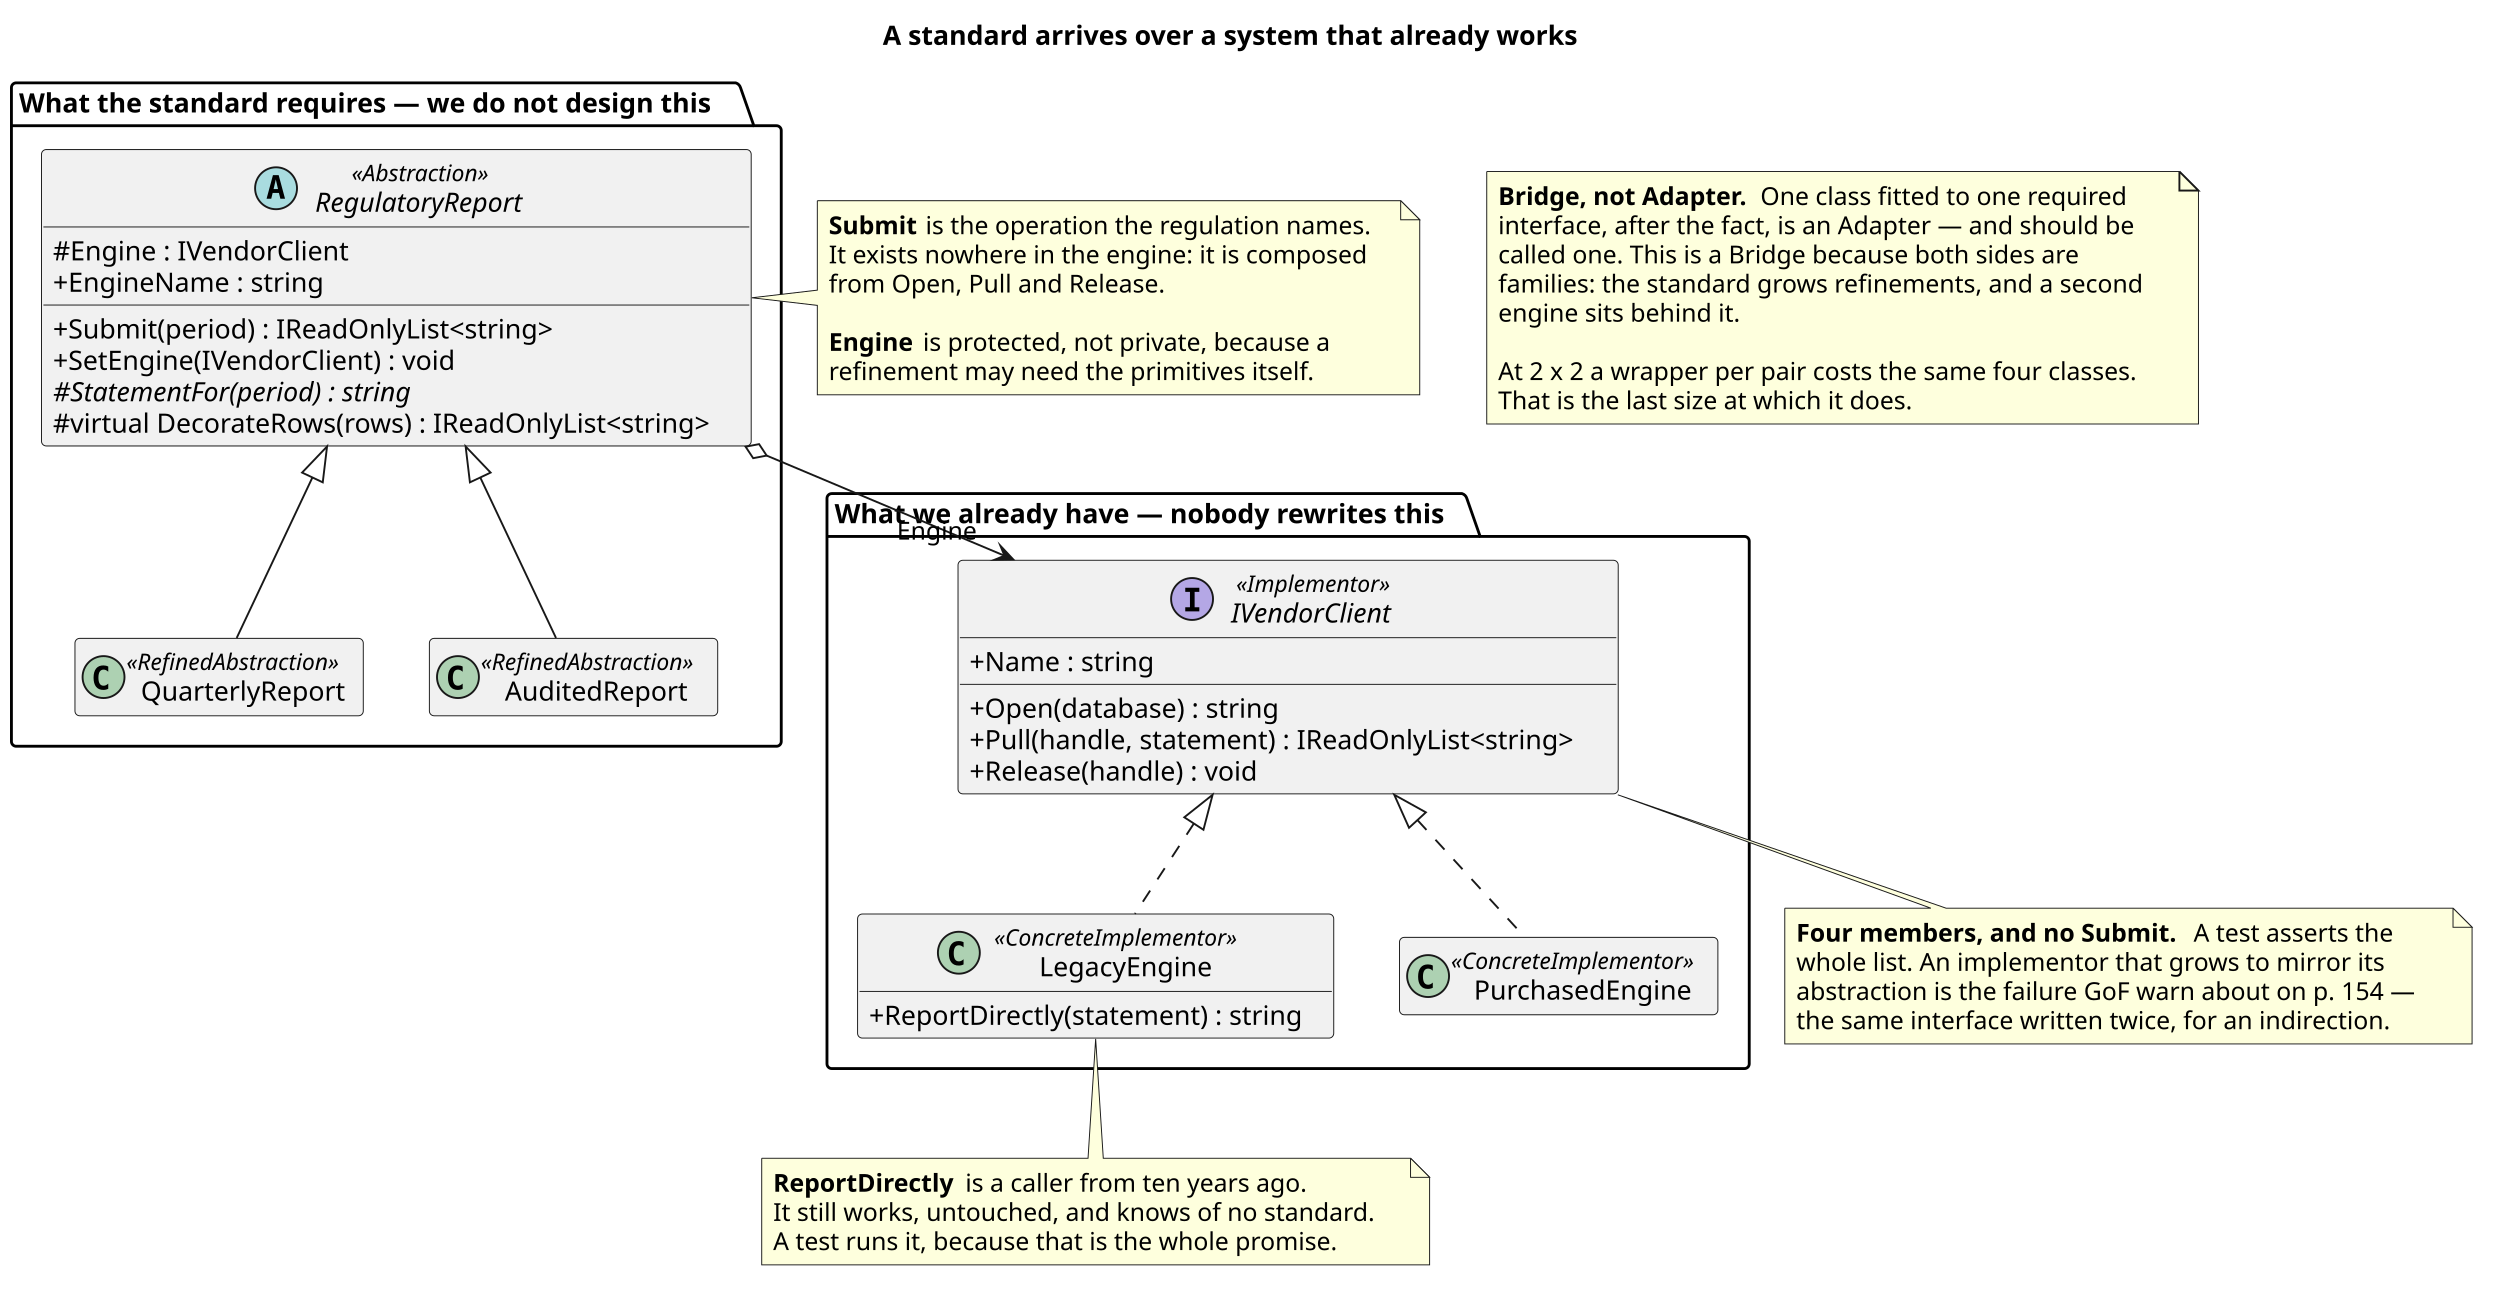
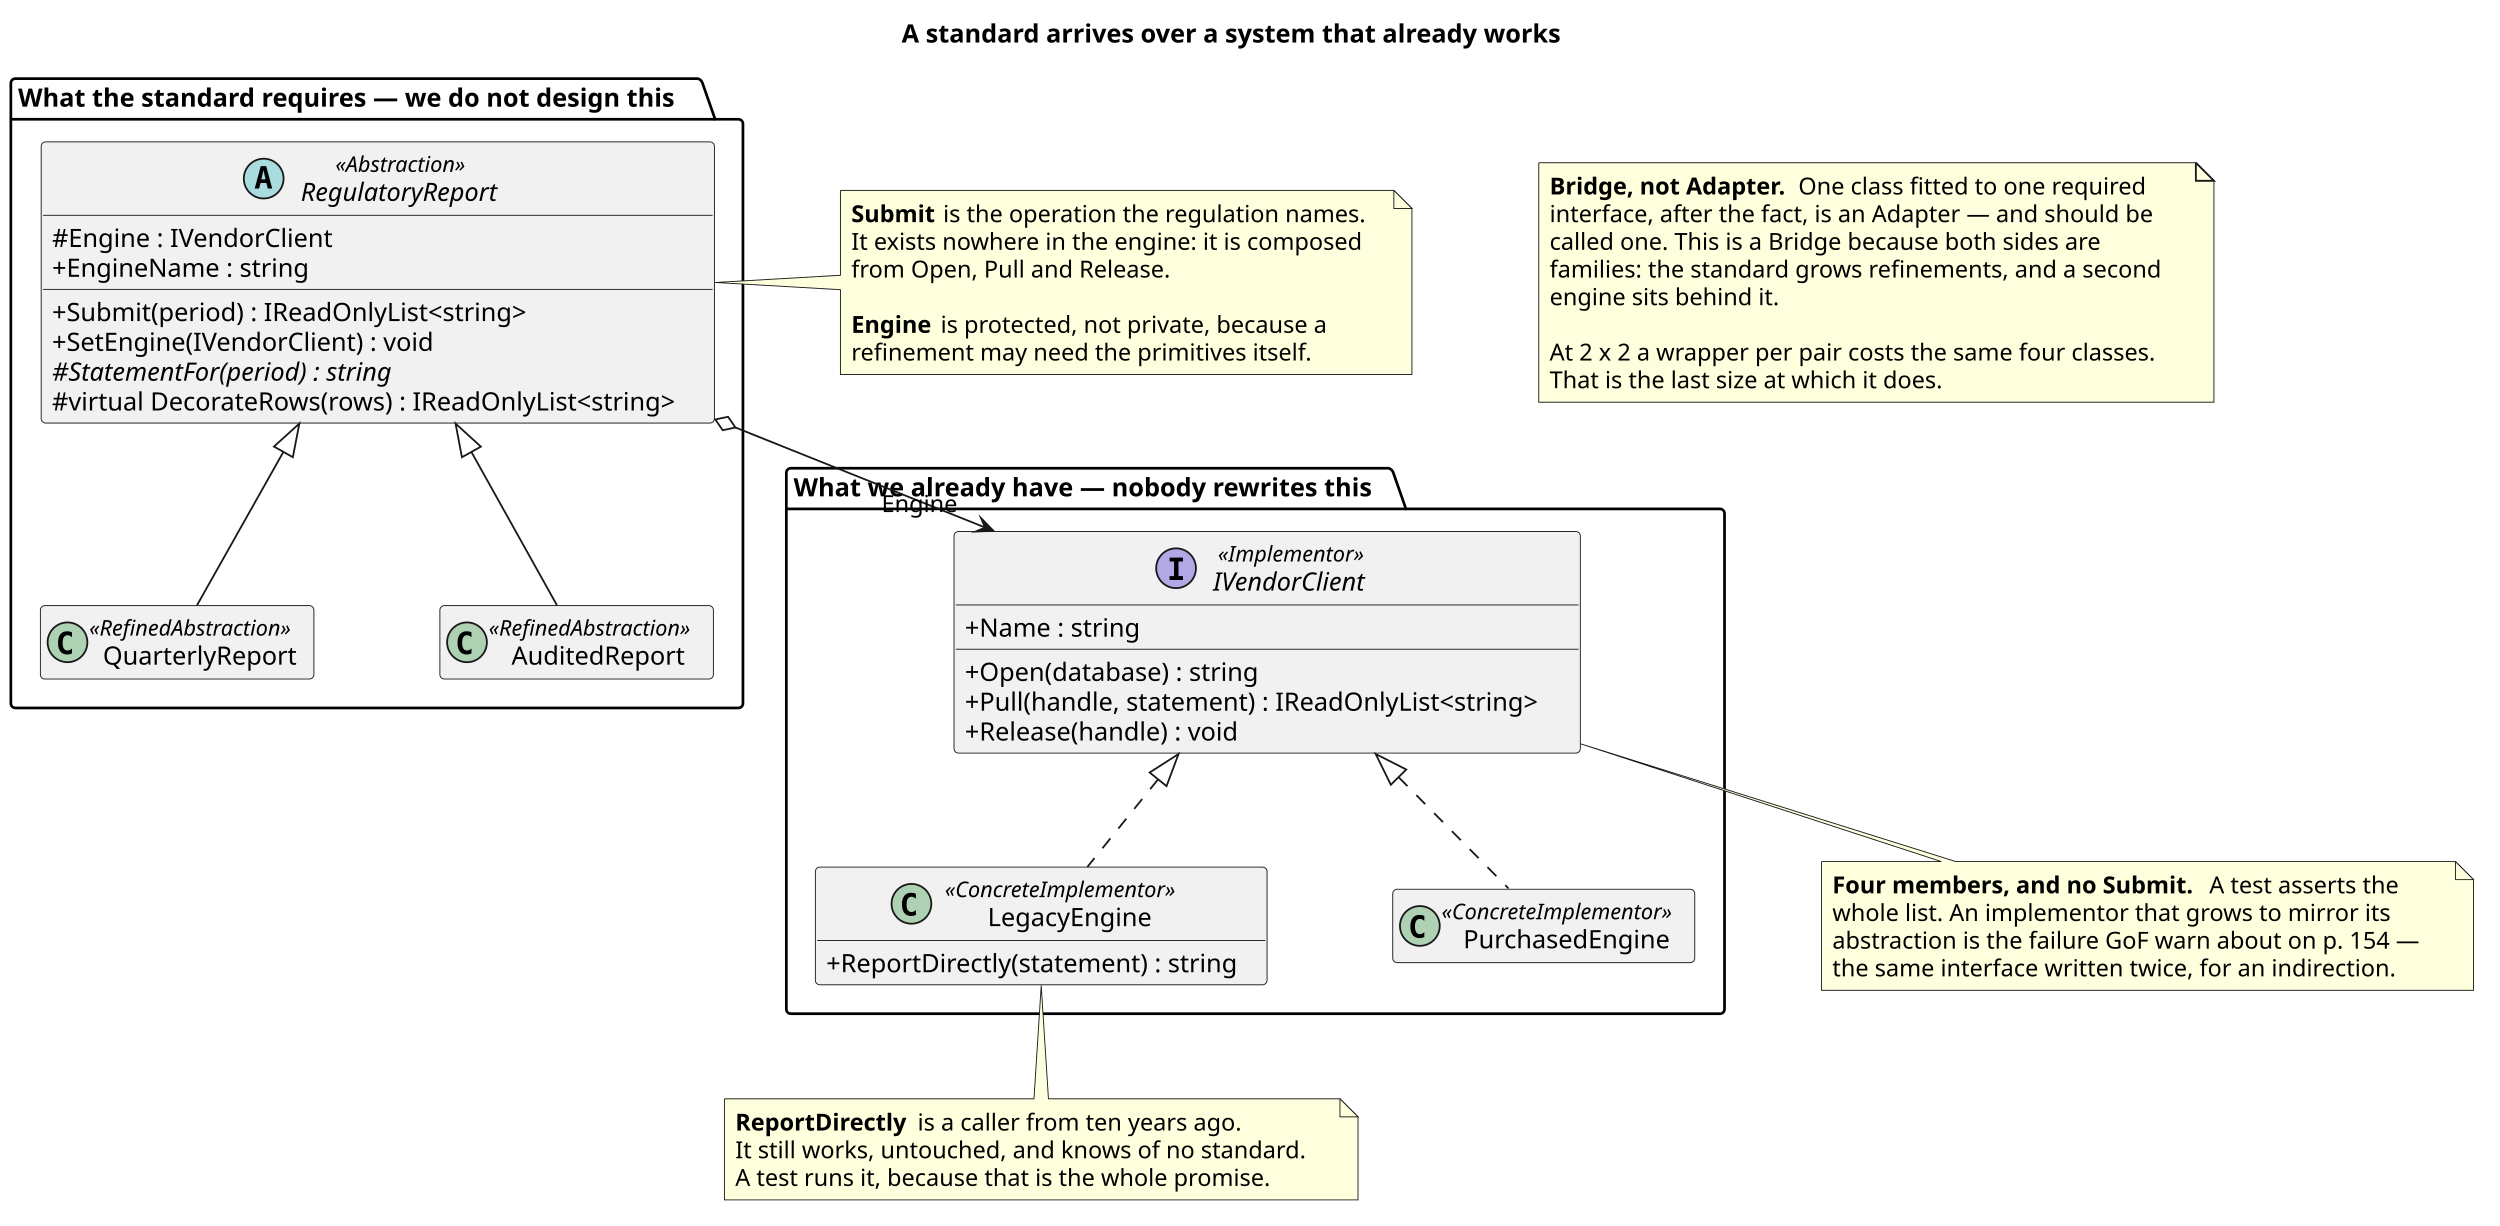
- <svg xmlns="http://www.w3.org/2000/svg" contentStyleType="text/css" data-diagram-type="CLASS" height="678px" preserveAspectRatio="none" style="width:1312px;height:678px;background:#FFFFFF;" version="1.1" viewBox="0 0 1312 678" width="1312px" zoomAndPan="magnify">
+ <svg xmlns="http://www.w3.org/2000/svg" contentStyleType="text/css" data-diagram-type="CLASS" height="678px" preserveAspectRatio="none" style="width:1383px;height:678px;background:#FFFFFF;" version="1.1" viewBox="0 0 1383 678" width="1383px" zoomAndPan="magnify">
  <defs />
  <g>
-     <g class="title" data-source-line="3">
-       <text fill="#000000" font-family="sans-serif" font-size="14" font-weight="700" lengthAdjust="spacing" textLength="378.766" x="463.29" y="23.535">A standard arrives over a system that already works</text>
+     <g class="title" data-source-line="5">
+       <text fill="#000000" font-family="sans-serif" font-size="14" font-weight="700" lengthAdjust="spacing" textLength="378.766" x="498.79" y="23.535">A standard arrives over a system that already works</text>
    </g>
-     <g class="cluster" data-qualified-name="What the standard requires . we do not design this" data-source-line="5" id="ent0001">
-       <path d="M8.5,43.488 L386.112,43.488 A3.75,3.75 0 0 1 388.612,45.988 L395.612,65.977 L407.5,65.977 A2.5,2.5 0 0 1 410,68.477 L410,389.138 A2.5,2.5 0 0 1 407.5,391.638 L8.5,391.638 A2.5,2.5 0 0 1 6,389.138 L6,45.988 A2.5,2.5 0 0 1 8.5,43.488" fill="none" style="stroke:#000000;stroke-width:1.5;" />
+     <g class="cluster" data-qualified-name="What the standard requires . we do not design this" data-source-line="7" id="ent0001">
+       <path d="M8.5,43.488 L386.112,43.488 A3.75,3.75 0 0 1 388.612,45.988 L395.612,65.977 L408.5,65.977 A2.5,2.5 0 0 1 411,68.477 L411,389.138 A2.5,2.5 0 0 1 408.5,391.638 L8.5,391.638 A2.5,2.5 0 0 1 6,389.138 L6,45.988 A2.5,2.5 0 0 1 8.5,43.488" fill="none" style="stroke:#000000;stroke-width:1.5;" />
      <line style="stroke:#000000;stroke-width:1.5;" x1="6" x2="395.612" y1="65.977" y2="65.977" />
      <text fill="#000000" font-family="sans-serif" font-size="14" font-weight="700" lengthAdjust="spacing" textLength="376.612" x="10" y="59.023">What the standard requires — we do not design this</text>
    </g>
-     <g class="cluster" data-qualified-name="What we already have . nobody rewrites this" data-source-line="20" id="ent0007">
-       <path d="M436.5,259.038 L767.273,259.038 A3.75,3.75 0 0 1 769.773,261.538 L776.773,281.527 L915.5,281.527 A2.5,2.5 0 0 1 918,284.027 L918,558.288 A2.5,2.5 0 0 1 915.5,560.788 L436.5,560.788 A2.5,2.5 0 0 1 434,558.288 L434,261.538 A2.5,2.5 0 0 1 436.5,259.038" fill="none" style="stroke:#000000;stroke-width:1.5;" />
-       <line style="stroke:#000000;stroke-width:1.5;" x1="434" x2="776.773" y1="281.527" y2="281.527" />
-       <text fill="#000000" font-family="sans-serif" font-size="14" font-weight="700" lengthAdjust="spacing" textLength="329.772" x="438" y="274.573">What we already have — nobody rewrites this</text>
+     <g class="cluster" data-qualified-name="What we already have . nobody rewrites this" data-source-line="22" id="ent0007">
+       <path d="M437.5,259.038 L768.273,259.038 A3.75,3.75 0 0 1 770.773,261.538 L777.773,281.527 L951.5,281.527 A2.5,2.5 0 0 1 954,284.027 L954,558.288 A2.5,2.5 0 0 1 951.5,560.788 L437.5,560.788 A2.5,2.5 0 0 1 435,558.288 L435,261.538 A2.5,2.5 0 0 1 437.5,259.038" fill="none" style="stroke:#000000;stroke-width:1.5;" />
+       <line style="stroke:#000000;stroke-width:1.5;" x1="435" x2="777.773" y1="281.527" y2="281.527" />
+       <text fill="#000000" font-family="sans-serif" font-size="14" font-weight="700" lengthAdjust="spacing" textLength="329.772" x="439" y="274.573">What we already have — nobody rewrites this</text>
    </g>
-     <g class="entity" data-qualified-name="What the standard requires . we do not design this.RegulatoryReport" data-source-line="6" id="ent0002">
-       <rect fill="#F1F1F1" height="155.551" rx="2.5" ry="2.5" style="stroke:#181818;stroke-width:0.5;" width="372.445" x="21.78" y="78.488" />
-       <ellipse cx="144.875" cy="98.799" fill="#A9DCDF" rx="11" ry="11" style="stroke:#181818;stroke-width:1;" />
-       <path d="M144.738,94.147 L143.584,99.219 L145.9,99.219 Z M143.244,91.906 L146.24,91.906 L149.586,104.299 L147.137,104.299 L146.373,101.236 L143.095,101.236 L142.347,104.299 L139.899,104.299 Z " fill="#000000" />
-       <text fill="#000000" font-family="sans-serif" font-size="12" font-style="italic" lengthAdjust="spacing" textLength="79.471" x="184.517" y="95.09">«Abstraction»</text>
-       <text fill="#000000" font-family="sans-serif" font-size="14" font-style="italic" lengthAdjust="spacing" textLength="117.756" x="165.375" y="111.156">RegulatoryReport</text>
-       <line style="stroke:#181818;stroke-width:0.5;" x1="22.78" x2="393.225" y1="119.109" y2="119.109" />
-       <text fill="#000000" font-family="sans-serif" font-size="14" lengthAdjust="spacing" textLength="160.002" x="27.78" y="136.644">#Engine : IVendorClient</text>
-       <text fill="#000000" font-family="sans-serif" font-size="14" lengthAdjust="spacing" textLength="148.47" x="27.78" y="153.133">+EngineName : string</text>
-       <line style="stroke:#181818;stroke-width:0.5;" x1="22.78" x2="393.225" y1="160.086" y2="160.086" />
-       <text fill="#000000" font-family="sans-serif" font-size="14" lengthAdjust="spacing" textLength="278.578" x="27.78" y="177.621">+Submit(period) : IReadOnlyList&lt;string&gt;</text>
-       <text fill="#000000" font-family="sans-serif" font-size="14" lengthAdjust="spacing" textLength="220.664" x="27.78" y="194.109">+SetEngine(IVendorClient) : void</text>
-       <text fill="#000000" font-family="sans-serif" font-size="14" font-style="italic" lengthAdjust="spacing" textLength="204.784" x="27.78" y="210.598">#StatementFor(period) : string</text>
-       <text fill="#000000" font-family="sans-serif" font-size="14" lengthAdjust="spacing" textLength="360.445" x="27.78" y="227.086">#virtual DecorateRows(rows) : IReadOnlyList&lt;string&gt;</text>
+     <g class="entity" data-qualified-name="What the standard requires . we do not design this.RegulatoryReport" data-source-line="8" id="ent0002">
+       <rect fill="#F1F1F1" height="155.551" rx="2.5" ry="2.5" style="stroke:#181818;stroke-width:0.5;" width="372.445" x="22.78" y="78.488" />
+       <ellipse cx="145.875" cy="98.799" fill="#A9DCDF" rx="11" ry="11" style="stroke:#181818;stroke-width:1;" />
+       <path d="M145.738,94.147 L144.584,99.219 L146.9,99.219 Z M144.244,91.906 L147.24,91.906 L150.586,104.299 L148.137,104.299 L147.373,101.236 L144.095,101.236 L143.347,104.299 L140.899,104.299 Z " fill="#000000" />
+       <text fill="#000000" font-family="sans-serif" font-size="12" font-style="italic" lengthAdjust="spacing" textLength="79.471" x="185.517" y="95.09">«Abstraction»</text>
+       <text fill="#000000" font-family="sans-serif" font-size="14" font-style="italic" lengthAdjust="spacing" textLength="117.756" x="166.375" y="111.156">RegulatoryReport</text>
+       <line style="stroke:#181818;stroke-width:0.5;" x1="23.78" x2="394.225" y1="119.109" y2="119.109" />
+       <text fill="#000000" font-family="sans-serif" font-size="14" lengthAdjust="spacing" textLength="160.002" x="28.78" y="136.644">#Engine : IVendorClient</text>
+       <text fill="#000000" font-family="sans-serif" font-size="14" lengthAdjust="spacing" textLength="148.47" x="28.78" y="153.133">+EngineName : string</text>
+       <line style="stroke:#181818;stroke-width:0.5;" x1="23.78" x2="394.225" y1="160.086" y2="160.086" />
+       <text fill="#000000" font-family="sans-serif" font-size="14" lengthAdjust="spacing" textLength="278.578" x="28.78" y="177.621">+Submit(period) : IReadOnlyList&lt;string&gt;</text>
+       <text fill="#000000" font-family="sans-serif" font-size="14" lengthAdjust="spacing" textLength="220.664" x="28.78" y="194.109">+SetEngine(IVendorClient) : void</text>
+       <text fill="#000000" font-family="sans-serif" font-size="14" font-style="italic" lengthAdjust="spacing" textLength="204.784" x="28.78" y="210.598">#StatementFor(period) : string</text>
+       <text fill="#000000" font-family="sans-serif" font-size="14" lengthAdjust="spacing" textLength="360.445" x="28.78" y="227.086">#virtual DecorateRows(rows) : IReadOnlyList&lt;string&gt;</text>
    </g>
-     <g class="entity" data-qualified-name="What the standard requires . we do not design this.QuarterlyReport" data-source-line="14" id="ent0003">
-       <rect fill="#F1F1F1" height="40.621" rx="2.5" ry="2.5" style="stroke:#181818;stroke-width:0.5;" width="151.31" x="39.34" y="335.018" />
-       <ellipse cx="54.34" cy="355.329" fill="#ADD1B2" rx="11" ry="11" style="stroke:#181818;stroke-width:1;" />
-       <path d="M56.813,361.472 Q56.232,361.771 55.593,361.92 Q54.954,362.07 54.248,362.07 Q51.741,362.07 50.422,360.418 Q49.102,358.766 49.102,355.645 Q49.102,352.515 50.422,350.863 Q51.741,349.212 54.248,349.212 Q54.954,349.212 55.601,349.361 Q56.249,349.51 56.813,349.809 L56.813,352.532 Q56.182,351.951 55.589,351.681 Q54.995,351.411 54.364,351.411 Q53.02,351.411 52.335,352.478 Q51.65,353.545 51.65,355.645 Q51.65,357.736 52.335,358.803 Q53.02,359.87 54.364,359.87 Q54.995,359.87 55.589,359.6 Q56.182,359.33 56.813,358.749 Z " fill="#000000" />
-       <text fill="#000000" font-family="sans-serif" font-size="12" font-style="italic" lengthAdjust="spacing" textLength="123.311" x="66.34" y="351.62">«RefinedAbstraction»</text>
-       <text fill="#000000" font-family="sans-serif" font-size="14" lengthAdjust="spacing" textLength="108.179" x="73.906" y="367.686">QuarterlyReport</text>
+     <g class="entity" data-qualified-name="What the standard requires . we do not design this.QuarterlyReport" data-source-line="16" id="ent0003">
+       <rect fill="#F1F1F1" height="40.621" rx="2.5" ry="2.5" style="stroke:#181818;stroke-width:0.5;" width="151.31" x="22.34" y="335.018" />
+       <ellipse cx="37.34" cy="355.329" fill="#ADD1B2" rx="11" ry="11" style="stroke:#181818;stroke-width:1;" />
+       <path d="M39.813,361.472 Q39.232,361.771 38.593,361.92 Q37.954,362.07 37.248,362.07 Q34.741,362.07 33.422,360.418 Q32.102,358.766 32.102,355.645 Q32.102,352.515 33.422,350.863 Q34.741,349.212 37.248,349.212 Q37.954,349.212 38.601,349.361 Q39.249,349.51 39.813,349.809 L39.813,352.532 Q39.182,351.951 38.589,351.681 Q37.995,351.411 37.364,351.411 Q36.02,351.411 35.335,352.478 Q34.65,353.545 34.65,355.645 Q34.65,357.736 35.335,358.803 Q36.02,359.87 37.364,359.87 Q37.995,359.87 38.589,359.6 Q39.182,359.33 39.813,358.749 Z " fill="#000000" />
+       <text fill="#000000" font-family="sans-serif" font-size="12" font-style="italic" lengthAdjust="spacing" textLength="123.311" x="49.34" y="351.62">«RefinedAbstraction»</text>
+       <text fill="#000000" font-family="sans-serif" font-size="14" lengthAdjust="spacing" textLength="108.179" x="56.906" y="367.686">QuarterlyReport</text>
    </g>
-     <g class="entity" data-qualified-name="What the standard requires . we do not design this.AuditedReport" data-source-line="15" id="ent0004">
-       <rect fill="#F1F1F1" height="40.621" rx="2.5" ry="2.5" style="stroke:#181818;stroke-width:0.5;" width="151.31" x="225.34" y="335.018" />
-       <ellipse cx="240.34" cy="355.329" fill="#ADD1B2" rx="11" ry="11" style="stroke:#181818;stroke-width:1;" />
-       <path d="M242.813,361.472 Q242.232,361.771 241.593,361.92 Q240.954,362.07 240.248,362.07 Q237.741,362.07 236.422,360.418 Q235.102,358.766 235.102,355.645 Q235.102,352.515 236.422,350.863 Q237.741,349.212 240.248,349.212 Q240.954,349.212 241.601,349.361 Q242.249,349.51 242.813,349.809 L242.813,352.532 Q242.182,351.951 241.589,351.681 Q240.995,351.411 240.364,351.411 Q239.02,351.411 238.335,352.478 Q237.65,353.545 237.65,355.645 Q237.65,357.736 238.335,358.803 Q239.02,359.87 240.364,359.87 Q240.995,359.87 241.589,359.6 Q242.182,359.33 242.813,358.749 Z " fill="#000000" />
-       <text fill="#000000" font-family="sans-serif" font-size="12" font-style="italic" lengthAdjust="spacing" textLength="123.311" x="252.34" y="351.62">«RefinedAbstraction»</text>
-       <text fill="#000000" font-family="sans-serif" font-size="14" lengthAdjust="spacing" textLength="98.082" x="264.954" y="367.686">AuditedReport</text>
+     <g class="entity" data-qualified-name="What the standard requires . we do not design this.AuditedReport" data-source-line="17" id="ent0004">
+       <rect fill="#F1F1F1" height="40.621" rx="2.5" ry="2.5" style="stroke:#181818;stroke-width:0.5;" width="151.31" x="243.34" y="335.018" />
+       <ellipse cx="258.34" cy="355.329" fill="#ADD1B2" rx="11" ry="11" style="stroke:#181818;stroke-width:1;" />
+       <path d="M260.813,361.472 Q260.232,361.771 259.593,361.92 Q258.954,362.07 258.248,362.07 Q255.741,362.07 254.422,360.418 Q253.102,358.766 253.102,355.645 Q253.102,352.515 254.422,350.863 Q255.741,349.212 258.248,349.212 Q258.954,349.212 259.601,349.361 Q260.249,349.51 260.813,349.809 L260.813,352.532 Q260.182,351.951 259.589,351.681 Q258.995,351.411 258.364,351.411 Q257.02,351.411 256.335,352.478 Q255.65,353.545 255.65,355.645 Q255.65,357.736 256.335,358.803 Q257.02,359.87 258.364,359.87 Q258.995,359.87 259.589,359.6 Q260.182,359.33 260.813,358.749 Z " fill="#000000" />
+       <text fill="#000000" font-family="sans-serif" font-size="12" font-style="italic" lengthAdjust="spacing" textLength="123.311" x="270.34" y="351.62">«RefinedAbstraction»</text>
+       <text fill="#000000" font-family="sans-serif" font-size="14" lengthAdjust="spacing" textLength="98.082" x="282.954" y="367.686">AuditedReport</text>
    </g>
-     <g class="entity" data-qualified-name="What we already have . nobody rewrites this.IVendorClient" data-source-line="21" id="ent0008">
-       <rect fill="#F1F1F1" height="122.574" rx="2.5" ry="2.5" style="stroke:#181818;stroke-width:0.5;" width="346.469" x="502.77" y="294.038" />
-       <ellipse cx="625.595" cy="314.349" fill="#B4A7E5" rx="11" ry="11" style="stroke:#181818;stroke-width:1;" />
-       <path d="M622.022,310.614 L622.022,308.456 L629.402,308.456 L629.402,310.614 L626.937,310.614 L626.937,318.691 L629.402,318.691 L629.402,320.849 L622.022,320.849 L622.022,318.691 L624.488,318.691 L624.488,310.614 Z " fill="#000000" />
-       <text fill="#000000" font-family="sans-serif" font-size="12" font-style="italic" lengthAdjust="spacing" textLength="87.047" x="648.731" y="310.64">«Implementor»</text>
-       <text fill="#000000" font-family="sans-serif" font-size="14" font-style="italic" lengthAdjust="spacing" textLength="92.319" x="646.095" y="326.706">IVendorClient</text>
-       <line style="stroke:#181818;stroke-width:0.5;" x1="503.77" x2="848.239" y1="334.659" y2="334.659" />
-       <text fill="#000000" font-family="sans-serif" font-size="14" lengthAdjust="spacing" textLength="102.929" x="508.77" y="352.195">+Name : string</text>
-       <line style="stroke:#181818;stroke-width:0.5;" x1="503.77" x2="848.239" y1="359.148" y2="359.148" />
-       <text fill="#000000" font-family="sans-serif" font-size="14" lengthAdjust="spacing" textLength="170.256" x="508.77" y="376.683">+Open(database) : string</text>
-       <text fill="#000000" font-family="sans-serif" font-size="14" lengthAdjust="spacing" textLength="334.469" x="508.77" y="393.171">+Pull(handle, statement) : IReadOnlyList&lt;string&gt;</text>
-       <text fill="#000000" font-family="sans-serif" font-size="14" lengthAdjust="spacing" textLength="159.161" x="508.77" y="409.659">+Release(handle) : void</text>
+     <g class="entity" data-qualified-name="What we already have . nobody rewrites this.IVendorClient" data-source-line="23" id="ent0008">
+       <rect fill="#F1F1F1" height="122.574" rx="2.5" ry="2.5" style="stroke:#181818;stroke-width:0.5;" width="346.469" x="527.77" y="294.038" />
+       <ellipse cx="650.595" cy="314.349" fill="#B4A7E5" rx="11" ry="11" style="stroke:#181818;stroke-width:1;" />
+       <path d="M647.022,310.614 L647.022,308.456 L654.402,308.456 L654.402,310.614 L651.937,310.614 L651.937,318.691 L654.402,318.691 L654.402,320.849 L647.022,320.849 L647.022,318.691 L649.488,318.691 L649.488,310.614 Z " fill="#000000" />
+       <text fill="#000000" font-family="sans-serif" font-size="12" font-style="italic" lengthAdjust="spacing" textLength="87.047" x="673.731" y="310.64">«Implementor»</text>
+       <text fill="#000000" font-family="sans-serif" font-size="14" font-style="italic" lengthAdjust="spacing" textLength="92.319" x="671.095" y="326.706">IVendorClient</text>
+       <line style="stroke:#181818;stroke-width:0.5;" x1="528.77" x2="873.239" y1="334.659" y2="334.659" />
+       <text fill="#000000" font-family="sans-serif" font-size="14" lengthAdjust="spacing" textLength="102.929" x="533.77" y="352.195">+Name : string</text>
+       <line style="stroke:#181818;stroke-width:0.5;" x1="528.77" x2="873.239" y1="359.148" y2="359.148" />
+       <text fill="#000000" font-family="sans-serif" font-size="14" lengthAdjust="spacing" textLength="170.256" x="533.77" y="376.683">+Open(database) : string</text>
+       <text fill="#000000" font-family="sans-serif" font-size="14" lengthAdjust="spacing" textLength="334.469" x="533.77" y="393.171">+Pull(handle, statement) : IReadOnlyList&lt;string&gt;</text>
+       <text fill="#000000" font-family="sans-serif" font-size="14" lengthAdjust="spacing" textLength="159.161" x="533.77" y="409.659">+Release(handle) : void</text>
    </g>
-     <g class="entity" data-qualified-name="What we already have . nobody rewrites this.LegacyEngine" data-source-line="27" id="ent0009">
-       <rect fill="#F1F1F1" height="65.109" rx="2.5" ry="2.5" style="stroke:#181818;stroke-width:0.5;" width="249.884" x="450.06" y="479.678" />
-       <ellipse cx="503.21" cy="499.989" fill="#ADD1B2" rx="11" ry="11" style="stroke:#181818;stroke-width:1;" />
-       <path d="M505.683,506.132 Q505.102,506.431 504.463,506.58 Q503.824,506.73 503.118,506.73 Q500.611,506.73 499.291,505.078 Q497.972,503.426 497.972,500.305 Q497.972,497.175 499.291,495.524 Q500.611,493.872 503.118,493.872 Q503.824,493.872 504.471,494.021 Q505.119,494.171 505.683,494.469 L505.683,497.192 Q505.052,496.611 504.459,496.341 Q503.865,496.071 503.234,496.071 Q501.89,496.071 501.205,497.138 Q500.52,498.205 500.52,500.305 Q500.52,502.397 501.205,503.463 Q501.89,504.53 503.234,504.53 Q503.865,504.53 504.459,504.26 Q505.052,503.99 505.683,503.409 Z " fill="#000000" />
-       <text fill="#000000" font-family="sans-serif" font-size="12" font-style="italic" lengthAdjust="spacing" textLength="139.084" x="521.71" y="496.28">«ConcreteImplementor»</text>
-       <text fill="#000000" font-family="sans-serif" font-size="14" lengthAdjust="spacing" textLength="91.752" x="545.376" y="512.346">LegacyEngine</text>
-       <line style="stroke:#181818;stroke-width:0.5;" x1="451.06" x2="698.944" y1="520.299" y2="520.299" />
-       <text fill="#000000" font-family="sans-serif" font-size="14" lengthAdjust="spacing" textLength="237.884" x="456.06" y="537.835">+ReportDirectly(statement) : string</text>
+     <g class="entity" data-qualified-name="What we already have . nobody rewrites this.LegacyEngine" data-source-line="29" id="ent0009">
+       <rect fill="#F1F1F1" height="65.109" rx="2.5" ry="2.5" style="stroke:#181818;stroke-width:0.5;" width="249.884" x="451.06" y="479.678" />
+       <ellipse cx="504.21" cy="499.989" fill="#ADD1B2" rx="11" ry="11" style="stroke:#181818;stroke-width:1;" />
+       <path d="M506.683,506.132 Q506.102,506.431 505.463,506.58 Q504.824,506.73 504.118,506.73 Q501.611,506.73 500.291,505.078 Q498.972,503.426 498.972,500.305 Q498.972,497.175 500.291,495.524 Q501.611,493.872 504.118,493.872 Q504.824,493.872 505.471,494.021 Q506.119,494.171 506.683,494.469 L506.683,497.192 Q506.052,496.611 505.459,496.341 Q504.865,496.071 504.234,496.071 Q502.89,496.071 502.205,497.138 Q501.52,498.205 501.52,500.305 Q501.52,502.397 502.205,503.463 Q502.89,504.53 504.234,504.53 Q504.865,504.53 505.459,504.26 Q506.052,503.99 506.683,503.409 Z " fill="#000000" />
+       <text fill="#000000" font-family="sans-serif" font-size="12" font-style="italic" lengthAdjust="spacing" textLength="139.084" x="522.71" y="496.28">«ConcreteImplementor»</text>
+       <text fill="#000000" font-family="sans-serif" font-size="14" lengthAdjust="spacing" textLength="91.752" x="546.376" y="512.346">LegacyEngine</text>
+       <line style="stroke:#181818;stroke-width:0.5;" x1="452.06" x2="699.944" y1="520.299" y2="520.299" />
+       <text fill="#000000" font-family="sans-serif" font-size="14" lengthAdjust="spacing" textLength="237.884" x="457.06" y="537.835">+ReportDirectly(statement) : string</text>
    </g>
-     <g class="entity" data-qualified-name="What we already have . nobody rewrites this.PurchasedEngine" data-source-line="30" id="ent0010">
-       <rect fill="#F1F1F1" height="40.621" rx="2.5" ry="2.5" style="stroke:#181818;stroke-width:0.5;" width="167.084" x="734.46" y="491.928" />
-       <ellipse cx="749.46" cy="512.239" fill="#ADD1B2" rx="11" ry="11" style="stroke:#181818;stroke-width:1;" />
-       <path d="M751.933,518.382 Q751.352,518.681 750.713,518.83 Q750.074,518.98 749.368,518.98 Q746.861,518.98 745.542,517.328 Q744.222,515.676 744.222,512.555 Q744.222,509.425 745.542,507.774 Q746.861,506.122 749.368,506.122 Q750.074,506.122 750.721,506.271 Q751.369,506.421 751.933,506.719 L751.933,509.442 Q751.302,508.861 750.709,508.591 Q750.115,508.321 749.484,508.321 Q748.14,508.321 747.455,509.388 Q746.77,510.455 746.77,512.555 Q746.77,514.646 747.455,515.713 Q748.14,516.78 749.484,516.78 Q750.115,516.78 750.709,516.51 Q751.302,516.24 751.933,515.659 Z " fill="#000000" />
-       <text fill="#000000" font-family="sans-serif" font-size="12" font-style="italic" lengthAdjust="spacing" textLength="139.084" x="761.46" y="508.53">«ConcreteImplementor»</text>
-       <text fill="#000000" font-family="sans-serif" font-size="14" lengthAdjust="spacing" textLength="115.035" x="773.484" y="524.596">PurchasedEngine</text>
+     <g class="entity" data-qualified-name="What we already have . nobody rewrites this.PurchasedEngine" data-source-line="32" id="ent0010">
+       <rect fill="#F1F1F1" height="40.621" rx="2.5" ry="2.5" style="stroke:#181818;stroke-width:0.5;" width="167.084" x="770.46" y="491.928" />
+       <ellipse cx="785.46" cy="512.239" fill="#ADD1B2" rx="11" ry="11" style="stroke:#181818;stroke-width:1;" />
+       <path d="M787.933,518.382 Q787.352,518.681 786.713,518.83 Q786.074,518.98 785.368,518.98 Q782.861,518.98 781.542,517.328 Q780.222,515.676 780.222,512.555 Q780.222,509.425 781.542,507.774 Q782.861,506.122 785.368,506.122 Q786.074,506.122 786.721,506.271 Q787.369,506.421 787.933,506.719 L787.933,509.442 Q787.302,508.861 786.709,508.591 Q786.115,508.321 785.484,508.321 Q784.14,508.321 783.455,509.388 Q782.77,510.455 782.77,512.555 Q782.77,514.646 783.455,515.713 Q784.14,516.78 785.484,516.78 Q786.115,516.78 786.709,516.51 Q787.302,516.24 787.933,515.659 Z " fill="#000000" />
+       <text fill="#000000" font-family="sans-serif" font-size="12" font-style="italic" lengthAdjust="spacing" textLength="139.084" x="797.46" y="508.53">«ConcreteImplementor»</text>
+       <text fill="#000000" font-family="sans-serif" font-size="14" lengthAdjust="spacing" textLength="115.035" x="809.484" y="524.596">PurchasedEngine</text>
    </g>
-     <g class="entity" data-qualified-name="GMN14" data-source-line="38" id="ent0015">
-       <path d="M428.93,105.328 L428.93,152.268 L394.54,156.268 L428.93,160.268 L428.93,207.192 A0,0 0 0 0 428.93,207.192 L745.077,207.192 A0,0 0 0 0 745.077,207.192 L745.077,115.328 L735.077,105.328 L428.93,105.328 A0,0 0 0 0 428.93,105.328" fill="#FEFFDD" style="stroke:#181818;stroke-width:0.5;" />
-       <path d="M735.077,105.328 L735.077,115.328 L745.077,115.328 L735.077,105.328" fill="#FEFFDD" style="stroke:#181818;stroke-width:0.5;" />
-       <text fill="#000000" font-family="sans-serif" font-size="13" font-weight="700" lengthAdjust="spacing" textLength="46.681" x="434.93" y="122.897">Submit</text>
-       <text fill="#000000" font-family="sans-serif" font-size="13" lengthAdjust="spacing" textLength="241.592" x="485.724" y="122.897">is the operation the regulation names.</text>
-       <text fill="#000000" font-family="sans-serif" font-size="13" lengthAdjust="spacing" textLength="295.147" x="434.93" y="138.207">It exists nowhere in the engine: it is composed</text>
-       <text fill="#000000" font-family="sans-serif" font-size="13" lengthAdjust="spacing" textLength="182.203" x="434.93" y="153.518">from Open, Pull and Release.</text>
-       <text fill="#000000" font-family="sans-serif" font-size="13" lengthAdjust="spacing" textLength="4.113" x="434.93" y="168.828"> </text>
-       <text fill="#000000" font-family="sans-serif" font-size="13" font-weight="700" lengthAdjust="spacing" textLength="45.303" x="434.93" y="184.139">Engine</text>
-       <text fill="#000000" font-family="sans-serif" font-size="13" lengthAdjust="spacing" textLength="222.282" x="484.346" y="184.139">is protected, not private, because a</text>
-       <text fill="#000000" font-family="sans-serif" font-size="13" lengthAdjust="spacing" textLength="263.815" x="434.93" y="199.449">refinement may need the primitives itself.</text>
+     <g class="entity" data-qualified-name="GMN13" data-source-line="39" id="ent0014">
+       <path d="M464.93,105.328 L464.93,152.268 L395.65,156.268 L464.93,160.268 L464.93,207.192 A0,0 0 0 0 464.93,207.192 L781.077,207.192 A0,0 0 0 0 781.077,207.192 L781.077,115.328 L771.077,105.328 L464.93,105.328 A0,0 0 0 0 464.93,105.328" fill="#FEFFDD" style="stroke:#181818;stroke-width:0.5;" />
+       <path d="M771.077,105.328 L771.077,115.328 L781.077,115.328 L771.077,105.328" fill="#FEFFDD" style="stroke:#181818;stroke-width:0.5;" />
+       <text fill="#000000" font-family="sans-serif" font-size="13" font-weight="700" lengthAdjust="spacing" textLength="46.681" x="470.93" y="122.897">Submit</text>
+       <text fill="#000000" font-family="sans-serif" font-size="13" lengthAdjust="spacing" textLength="241.592" x="521.724" y="122.897">is the operation the regulation names.</text>
+       <text fill="#000000" font-family="sans-serif" font-size="13" lengthAdjust="spacing" textLength="295.147" x="470.93" y="138.207">It exists nowhere in the engine: it is composed</text>
+       <text fill="#000000" font-family="sans-serif" font-size="13" lengthAdjust="spacing" textLength="182.203" x="470.93" y="153.518">from Open, Pull and Release.</text>
+       <text fill="#000000" font-family="sans-serif" font-size="13" lengthAdjust="spacing" textLength="4.113" x="470.93" y="168.828"> </text>
+       <text fill="#000000" font-family="sans-serif" font-size="13" font-weight="700" lengthAdjust="spacing" textLength="45.303" x="470.93" y="184.139">Engine</text>
+       <text fill="#000000" font-family="sans-serif" font-size="13" lengthAdjust="spacing" textLength="222.282" x="520.346" y="184.139">is protected, not private, because a</text>
+       <text fill="#000000" font-family="sans-serif" font-size="13" lengthAdjust="spacing" textLength="263.815" x="470.93" y="199.449">refinement may need the primitives itself.</text>
    </g>
-     <g class="entity" data-qualified-name="GMN17" data-source-line="47" id="ent0018">
-       <path d="M936.65,476.618 L936.65,547.861 A0,0 0 0 0 936.65,547.861 L1297.345,547.861 A0,0 0 0 0 1297.345,547.861 L1297.345,486.618 L1287.345,476.618 L1021.31,476.618 L849.03,417.108 L1013.31,476.618 L936.65,476.618 A0,0 0 0 0 936.65,476.618" fill="#FEFFDD" style="stroke:#181818;stroke-width:0.5;" />
-       <path d="M1287.345,476.618 L1287.345,486.618 L1297.345,486.618 L1287.345,476.618" fill="#FEFFDD" style="stroke:#181818;stroke-width:0.5;" />
-       <text fill="#000000" font-family="sans-serif" font-size="13" font-weight="700" lengthAdjust="spacing" textLength="204.414" x="942.65" y="494.187">Four members, and no Submit.</text>
-       <text fill="#000000" font-family="sans-serif" font-size="13" lengthAdjust="spacing" textLength="109.561" x="1151.177" y="494.187">A test asserts the</text>
-       <text fill="#000000" font-family="sans-serif" font-size="13" lengthAdjust="spacing" textLength="321.782" x="942.65" y="509.497">whole list. An implementor that grows to mirror its</text>
-       <text fill="#000000" font-family="sans-serif" font-size="13" lengthAdjust="spacing" textLength="339.695" x="942.65" y="524.808">abstraction is the failure GoF warn about on p. 154 —</text>
-       <text fill="#000000" font-family="sans-serif" font-size="13" lengthAdjust="spacing" textLength="323.147" x="942.65" y="540.118">the same interface written twice, for an indirection.</text>
+     <g class="entity" data-qualified-name="GMN16" data-source-line="48" id="ent0017">
+       <path d="M1007.65,476.618 L1007.65,547.861 A0,0 0 0 0 1007.65,547.861 L1368.345,547.861 A0,0 0 0 0 1368.345,547.861 L1368.345,486.618 L1358.345,476.618 L1081.92,476.618 L874.41,411.488 L1073.92,476.618 L1007.65,476.618 A0,0 0 0 0 1007.65,476.618" fill="#FEFFDD" style="stroke:#181818;stroke-width:0.5;" />
+       <path d="M1358.345,476.618 L1358.345,486.618 L1368.345,486.618 L1358.345,476.618" fill="#FEFFDD" style="stroke:#181818;stroke-width:0.5;" />
+       <text fill="#000000" font-family="sans-serif" font-size="13" font-weight="700" lengthAdjust="spacing" textLength="204.414" x="1013.65" y="494.187">Four members, and no Submit.</text>
+       <text fill="#000000" font-family="sans-serif" font-size="13" lengthAdjust="spacing" textLength="109.561" x="1222.177" y="494.187">A test asserts the</text>
+       <text fill="#000000" font-family="sans-serif" font-size="13" lengthAdjust="spacing" textLength="321.782" x="1013.65" y="509.497">whole list. An implementor that grows to mirror its</text>
+       <text fill="#000000" font-family="sans-serif" font-size="13" lengthAdjust="spacing" textLength="339.695" x="1013.65" y="524.808">abstraction is the failure GoF warn about on p. 154 —</text>
+       <text fill="#000000" font-family="sans-serif" font-size="13" lengthAdjust="spacing" textLength="323.147" x="1013.65" y="540.118">the same interface written twice, for an indirection.</text>
    </g>
-     <g class="entity" data-qualified-name="GMN20" data-source-line="54" id="ent0021">
-       <path d="M399.75,607.858 L399.75,663.79 A0,0 0 0 0 399.75,663.79 L750.257,663.79 A0,0 0 0 0 750.257,663.79 L750.257,617.858 L740.257,607.858 L579,607.858 L575,545.178 L571,607.858 L399.75,607.858 A0,0 0 0 0 399.75,607.858" fill="#FEFFDD" style="stroke:#181818;stroke-width:0.5;" />
-       <path d="M740.257,607.858 L740.257,617.858 L750.257,617.858 L740.257,607.858" fill="#FEFFDD" style="stroke:#181818;stroke-width:0.5;" />
-       <text fill="#000000" font-family="sans-serif" font-size="13" font-weight="700" lengthAdjust="spacing" textLength="96.738" x="405.75" y="625.427">ReportDirectly</text>
-       <text fill="#000000" font-family="sans-serif" font-size="13" lengthAdjust="spacing" textLength="187.097" x="506.602" y="625.427">is a caller from ten years ago.</text>
-       <text fill="#000000" font-family="sans-serif" font-size="13" lengthAdjust="spacing" textLength="329.507" x="405.75" y="640.737">It still works, untouched, and knows of no standard.</text>
-       <text fill="#000000" font-family="sans-serif" font-size="13" lengthAdjust="spacing" textLength="309.562" x="405.75" y="656.048">A test runs it, because that is the whole promise.</text>
+     <g class="entity" data-qualified-name="GMN19" data-source-line="55" id="ent0020">
+       <path d="M400.75,607.858 L400.75,663.79 A0,0 0 0 0 400.75,663.79 L751.257,663.79 A0,0 0 0 0 751.257,663.79 L751.257,617.858 L741.257,607.858 L580,607.858 L576,545.178 L572,607.858 L400.75,607.858 A0,0 0 0 0 400.75,607.858" fill="#FEFFDD" style="stroke:#181818;stroke-width:0.5;" />
+       <path d="M741.257,607.858 L741.257,617.858 L751.257,617.858 L741.257,607.858" fill="#FEFFDD" style="stroke:#181818;stroke-width:0.5;" />
+       <text fill="#000000" font-family="sans-serif" font-size="13" font-weight="700" lengthAdjust="spacing" textLength="96.738" x="406.75" y="625.427">ReportDirectly</text>
+       <text fill="#000000" font-family="sans-serif" font-size="13" lengthAdjust="spacing" textLength="187.097" x="507.602" y="625.427">is a caller from ten years ago.</text>
+       <text fill="#000000" font-family="sans-serif" font-size="13" lengthAdjust="spacing" textLength="329.507" x="406.75" y="640.737">It still works, untouched, and knows of no standard.</text>
+       <text fill="#000000" font-family="sans-serif" font-size="13" lengthAdjust="spacing" textLength="309.562" x="406.75" y="656.048">A test runs it, because that is the whole promise.</text>
    </g>
-     <g class="entity" data-qualified-name="N1" data-source-line="60" id="ent0023">
-       <path d="M780.24,90.018 L780.24,222.503 L1153.751,222.503 L1153.751,100.018 L1143.751,90.018 L780.24,90.018" fill="#FEFFDD" style="stroke:#181818;stroke-width:0.5;" />
-       <path d="M1143.751,90.018 L1143.751,100.018 L1153.751,100.018 L1143.751,90.018" fill="#FEFFDD" style="stroke:#181818;stroke-width:1;" />
-       <text fill="#000000" font-family="sans-serif" font-size="13" font-weight="700" lengthAdjust="spacing" textLength="133.472" x="786.24" y="107.587">Bridge, not Adapter.</text>
-       <text fill="#000000" font-family="sans-serif" font-size="13" lengthAdjust="spacing" textLength="199.97" x="923.825" y="107.587">One class fitted to one required</text>
-       <text fill="#000000" font-family="sans-serif" font-size="13" lengthAdjust="spacing" textLength="347.617" x="786.24" y="122.897">interface, after the fact, is an Adapter — and should be</text>
-       <text fill="#000000" font-family="sans-serif" font-size="13" lengthAdjust="spacing" textLength="318.005" x="786.24" y="138.208">called one. This is a Bridge because both sides are</text>
-       <text fill="#000000" font-family="sans-serif" font-size="13" lengthAdjust="spacing" textLength="350.803" x="786.24" y="153.518">families: the standard grows refinements, and a second</text>
-       <text fill="#000000" font-family="sans-serif" font-size="13" lengthAdjust="spacing" textLength="132.933" x="786.24" y="168.829">engine sits behind it.</text>
-       <text fill="#000000" font-family="sans-serif" font-size="13" lengthAdjust="spacing" textLength="4.113" x="786.24" y="184.139"> </text>
-       <text fill="#000000" font-family="sans-serif" font-size="13" lengthAdjust="spacing" textLength="352.511" x="786.24" y="199.45">At 2 x 2 a wrapper per pair costs the same four classes.</text>
-       <text fill="#000000" font-family="sans-serif" font-size="13" lengthAdjust="spacing" textLength="230.68" x="786.24" y="214.761">That is the last size at which it does.</text>
+     <g class="entity" data-qualified-name="N1" data-source-line="61" id="ent0022">
+       <path d="M851.24,90.018 L851.24,222.503 L1224.751,222.503 L1224.751,100.018 L1214.751,90.018 L851.24,90.018" fill="#FEFFDD" style="stroke:#181818;stroke-width:0.5;" />
+       <path d="M1214.751,90.018 L1214.751,100.018 L1224.751,100.018 L1214.751,90.018" fill="#FEFFDD" style="stroke:#181818;stroke-width:1;" />
+       <text fill="#000000" font-family="sans-serif" font-size="13" font-weight="700" lengthAdjust="spacing" textLength="133.472" x="857.24" y="107.587">Bridge, not Adapter.</text>
+       <text fill="#000000" font-family="sans-serif" font-size="13" lengthAdjust="spacing" textLength="199.97" x="994.825" y="107.587">One class fitted to one required</text>
+       <text fill="#000000" font-family="sans-serif" font-size="13" lengthAdjust="spacing" textLength="347.617" x="857.24" y="122.897">interface, after the fact, is an Adapter — and should be</text>
+       <text fill="#000000" font-family="sans-serif" font-size="13" lengthAdjust="spacing" textLength="318.005" x="857.24" y="138.208">called one. This is a Bridge because both sides are</text>
+       <text fill="#000000" font-family="sans-serif" font-size="13" lengthAdjust="spacing" textLength="350.803" x="857.24" y="153.518">families: the standard grows refinements, and a second</text>
+       <text fill="#000000" font-family="sans-serif" font-size="13" lengthAdjust="spacing" textLength="132.933" x="857.24" y="168.829">engine sits behind it.</text>
+       <text fill="#000000" font-family="sans-serif" font-size="13" lengthAdjust="spacing" textLength="4.113" x="857.24" y="184.139"> </text>
+       <text fill="#000000" font-family="sans-serif" font-size="13" lengthAdjust="spacing" textLength="352.511" x="857.24" y="199.45">At 2 x 2 a wrapper per pair costs the same four classes.</text>
+       <text fill="#000000" font-family="sans-serif" font-size="13" lengthAdjust="spacing" textLength="230.68" x="857.24" y="214.761">That is the last size at which it does.</text>
    </g>
-     <g class="link" data-entity-1="ent0002" data-entity-2="ent0003" data-link-type="extension" data-source-line="16" id="lnk5">
-       <path codeLine="16" d="M163.958,250.577 C146.738,287.067 135.25,311.408 124.21,334.808" fill="none" id="RegulatoryReport-backto-QuarterlyReport" style="stroke:#181818;stroke-width:1;" />
-       <polygon fill="none" points="171.64,234.298,158.532,248.016,169.384,253.137,171.64,234.298" style="stroke:#181818;stroke-width:1;stroke-linejoin:miter;stroke-miterlimit:10;" />
+     <g class="link" data-entity-1="ent0002" data-entity-2="ent0003" data-link-type="extension" data-source-line="18" id="lnk5">
+       <path codeLine="18" d="M156.777,249.982 C136.227,286.472 122.17,311.408 109,334.808" fill="none" id="RegulatoryReport-backto-QuarterlyReport" style="stroke:#181818;stroke-width:1;" />
+       <polygon fill="none" points="165.61,234.298,151.549,247.038,162.005,252.926,165.61,234.298" style="stroke:#181818;stroke-width:1;stroke-linejoin:miter;stroke-miterlimit:10;" />
    </g>
-     <g class="link" data-entity-1="ent0002" data-entity-2="ent0004" data-link-type="extension" data-source-line="17" id="lnk6">
-       <path codeLine="17" d="M252.042,250.577 C269.262,287.067 280.75,311.408 291.79,334.808" fill="none" id="RegulatoryReport-backto-AuditedReport" style="stroke:#181818;stroke-width:1;" />
-       <polygon fill="none" points="244.36,234.298,246.616,253.137,257.468,248.016,244.36,234.298" style="stroke:#181818;stroke-width:1;stroke-linejoin:miter;stroke-miterlimit:10;" />
+     <g class="link" data-entity-1="ent0002" data-entity-2="ent0004" data-link-type="extension" data-source-line="19" id="lnk6">
+       <path codeLine="19" d="M260.774,250.015 C281.144,286.505 295.04,311.408 308.1,334.808" fill="none" id="RegulatoryReport-backto-AuditedReport" style="stroke:#181818;stroke-width:1;" />
+       <polygon fill="none" points="252,234.298,255.535,252.94,266.013,247.091,252,234.298" style="stroke:#181818;stroke-width:1;stroke-linejoin:miter;stroke-miterlimit:10;" />
    </g>
-     <g class="link" data-entity-1="ent0008" data-entity-2="ent0009" data-link-type="extension" data-source-line="31" id="lnk11">
-       <path codeLine="31" d="M626.542,432.189 C612.622,453.549 607.36,461.598 595.63,479.588" fill="none" id="IVendorClient-backto-LegacyEngine" style="stroke:#181818;stroke-width:1;stroke-dasharray:7,7;" />
-       <polygon fill="none" points="636.37,417.108,621.516,428.913,631.569,435.464,636.37,417.108" style="stroke:#181818;stroke-width:1;stroke-linejoin:miter;stroke-miterlimit:10;" />
+     <g class="link" data-entity-1="ent0008" data-entity-2="ent0009" data-link-type="extension" data-source-line="33" id="lnk11">
+       <path codeLine="33" d="M640.655,431.115 C623.415,452.475 616.05,461.598 601.53,479.588" fill="none" id="IVendorClient-backto-LegacyEngine" style="stroke:#181818;stroke-width:1;stroke-dasharray:7,7;" />
+       <polygon fill="none" points="651.96,417.108,635.986,427.347,645.324,434.884,651.96,417.108" style="stroke:#181818;stroke-width:1;stroke-linejoin:miter;stroke-miterlimit:10;" />
    </g>
-     <g class="link" data-entity-1="ent0008" data-entity-2="ent0010" data-link-type="extension" data-source-line="32" id="lnk12">
-       <path codeLine="32" d="M743.877,430.374 C768.127,456.814 782.69,472.718 799.88,491.478" fill="none" id="IVendorClient-backto-PurchasedEngine" style="stroke:#181818;stroke-width:1;stroke-dasharray:7,7;" />
-       <polygon fill="none" points="731.71,417.108,739.455,434.429,748.298,426.318,731.71,417.108" style="stroke:#181818;stroke-width:1;stroke-linejoin:miter;stroke-miterlimit:10;" />
+     <g class="link" data-entity-1="ent0008" data-entity-2="ent0010" data-link-type="extension" data-source-line="34" id="lnk12">
+       <path codeLine="34" d="M773.68,429.913 C799.8,456.353 815.96,472.718 834.48,491.478" fill="none" id="IVendorClient-backto-PurchasedEngine" style="stroke:#181818;stroke-width:1;stroke-dasharray:7,7;" />
+       <polygon fill="none" points="761.03,417.108,769.412,434.13,777.949,425.697,761.03,417.108" style="stroke:#181818;stroke-width:1;stroke-linejoin:miter;stroke-miterlimit:10;" />
    </g>
-     <g class="link" data-entity-1="ent0002" data-entity-2="ent0008" data-link-type="aggregation" data-source-line="35" id="lnk13">
-       <path codeLine="35" d="M402.349,239.096 C448.979,258.736 482.772,272.957 527.142,291.647" fill="none" id="RegulatoryReport-IVendorClient" style="stroke:#181818;stroke-width:1;" />
-       <polygon fill="none" points="391.29,234.438,395.267,240.454,402.349,239.096,398.372,233.081,391.29,234.438" style="stroke:#181818;stroke-width:1;stroke-linejoin:miter;stroke-miterlimit:10;" />
-       <polygon fill="#181818" points="531.75,293.588,525.009,286.408,527.142,291.647,521.903,293.781,531.75,293.588" style="stroke:#181818;stroke-width:1;stroke-linejoin:miter;stroke-miterlimit:10;" />
-       <text fill="#000000" font-family="sans-serif" font-size="13" lengthAdjust="spacing" textLength="42.288" x="470.659" y="283.169">Engine</text>
+     <g class="link" data-entity-1="ent0002" data-entity-2="ent0008" data-link-type="aggregation" data-source-line="70" id="lnk23">
+       <path codeLine="70" d="M406.85,236.51 C457.68,256.87 496.329,272.349 544.938,291.819" fill="none" id="RegulatoryReport-IVendorClient" style="stroke:#181818;stroke-width:1;" />
+       <polygon fill="none" points="395.71,232.048,399.793,237.993,406.85,236.51,402.767,230.566,395.71,232.048" style="stroke:#181818;stroke-width:1;stroke-linejoin:miter;stroke-miterlimit:10;" />
+       <polygon fill="#181818" points="549.58,293.678,542.712,286.619,544.938,291.819,539.738,294.045,549.58,293.678" style="stroke:#181818;stroke-width:1;stroke-linejoin:miter;stroke-miterlimit:10;" />
+       <text fill="#000000" font-family="sans-serif" font-size="13" lengthAdjust="spacing" textLength="42.288" x="487.66" y="283.269">Engine</text>
    </g>
  </g>
</svg>
